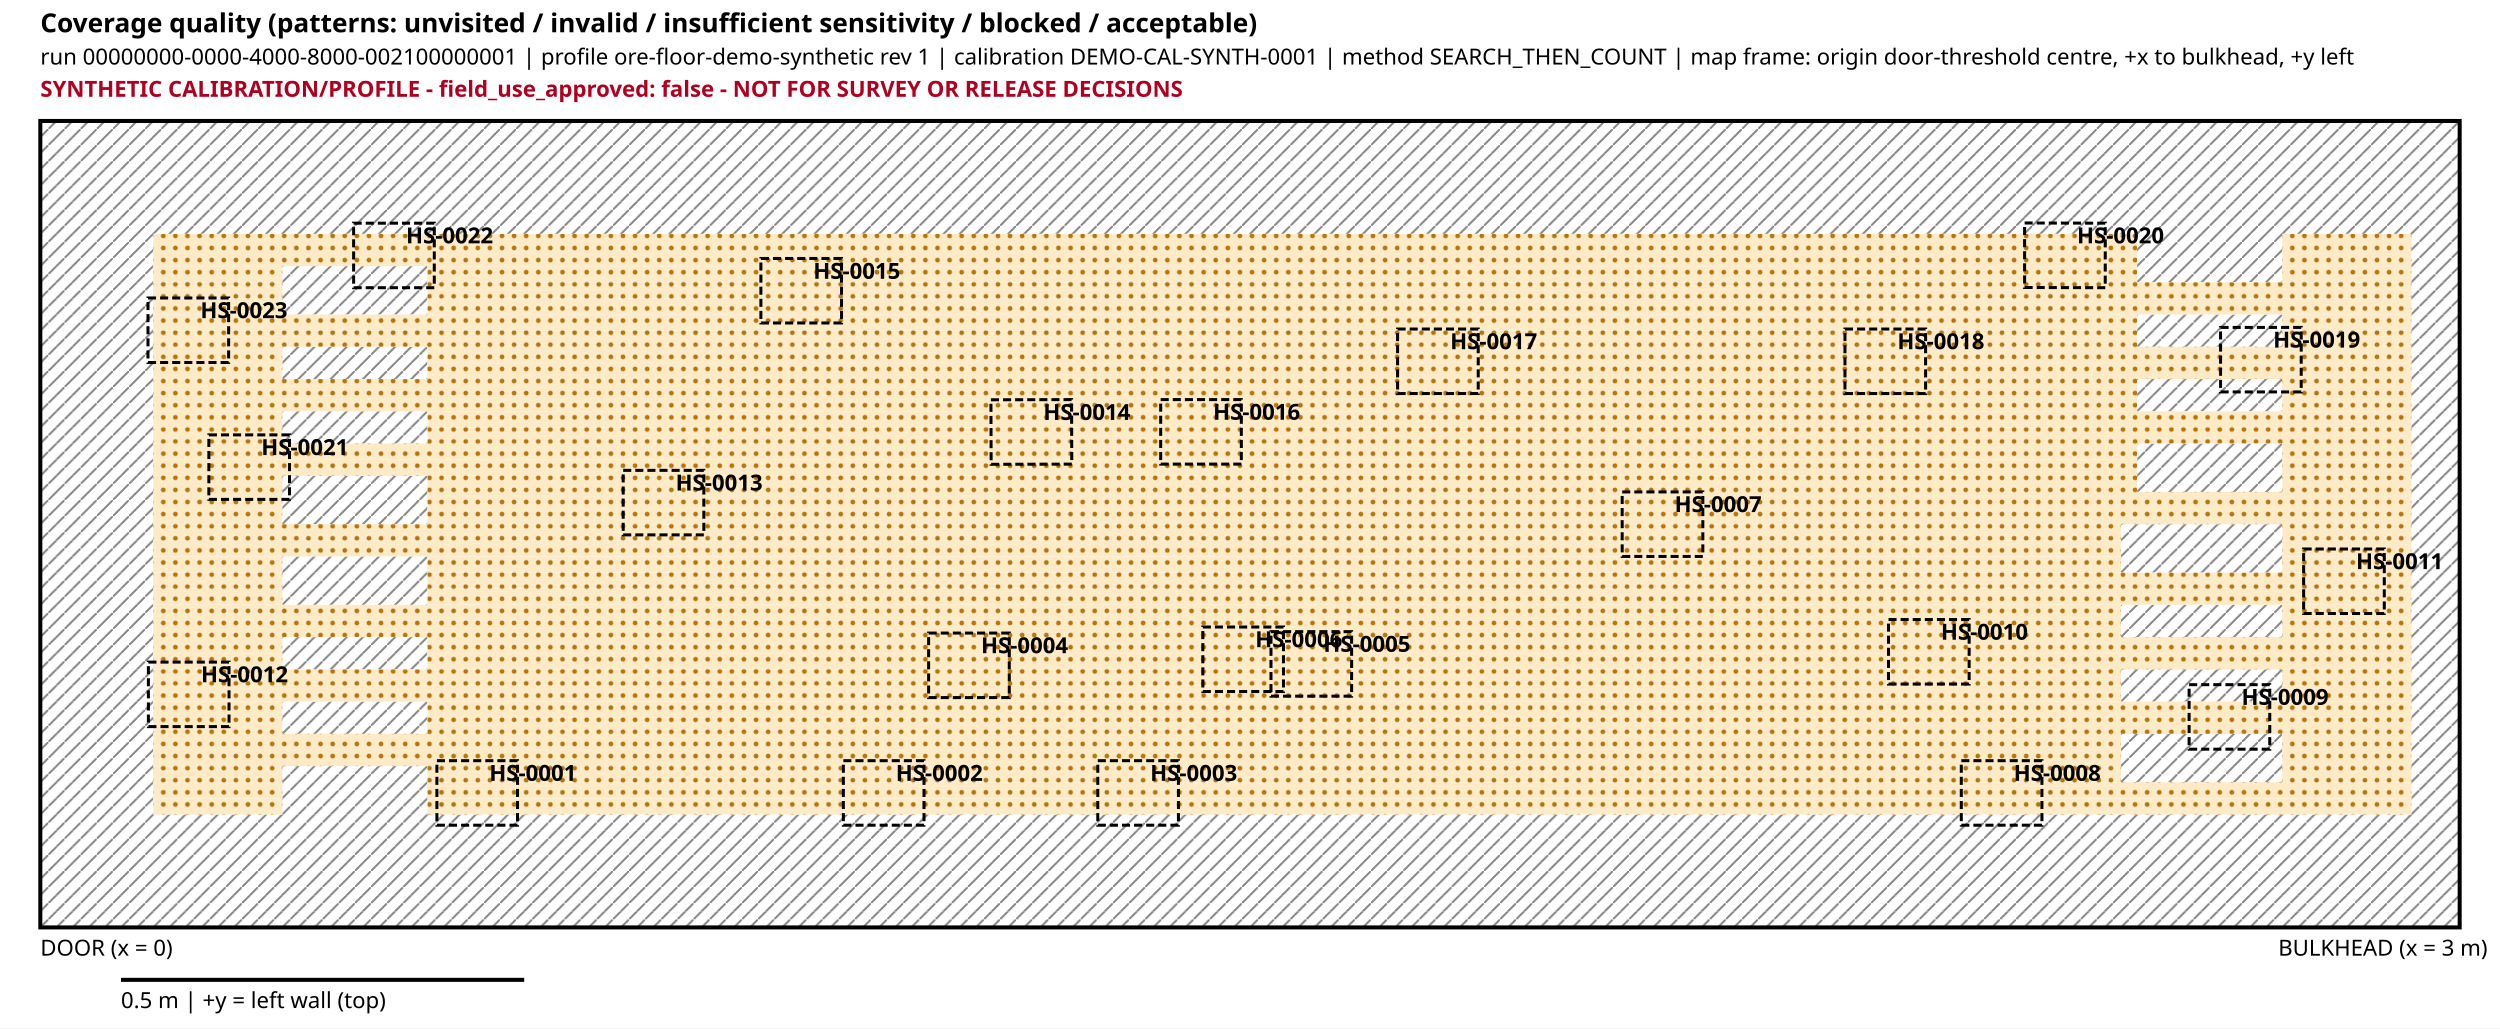
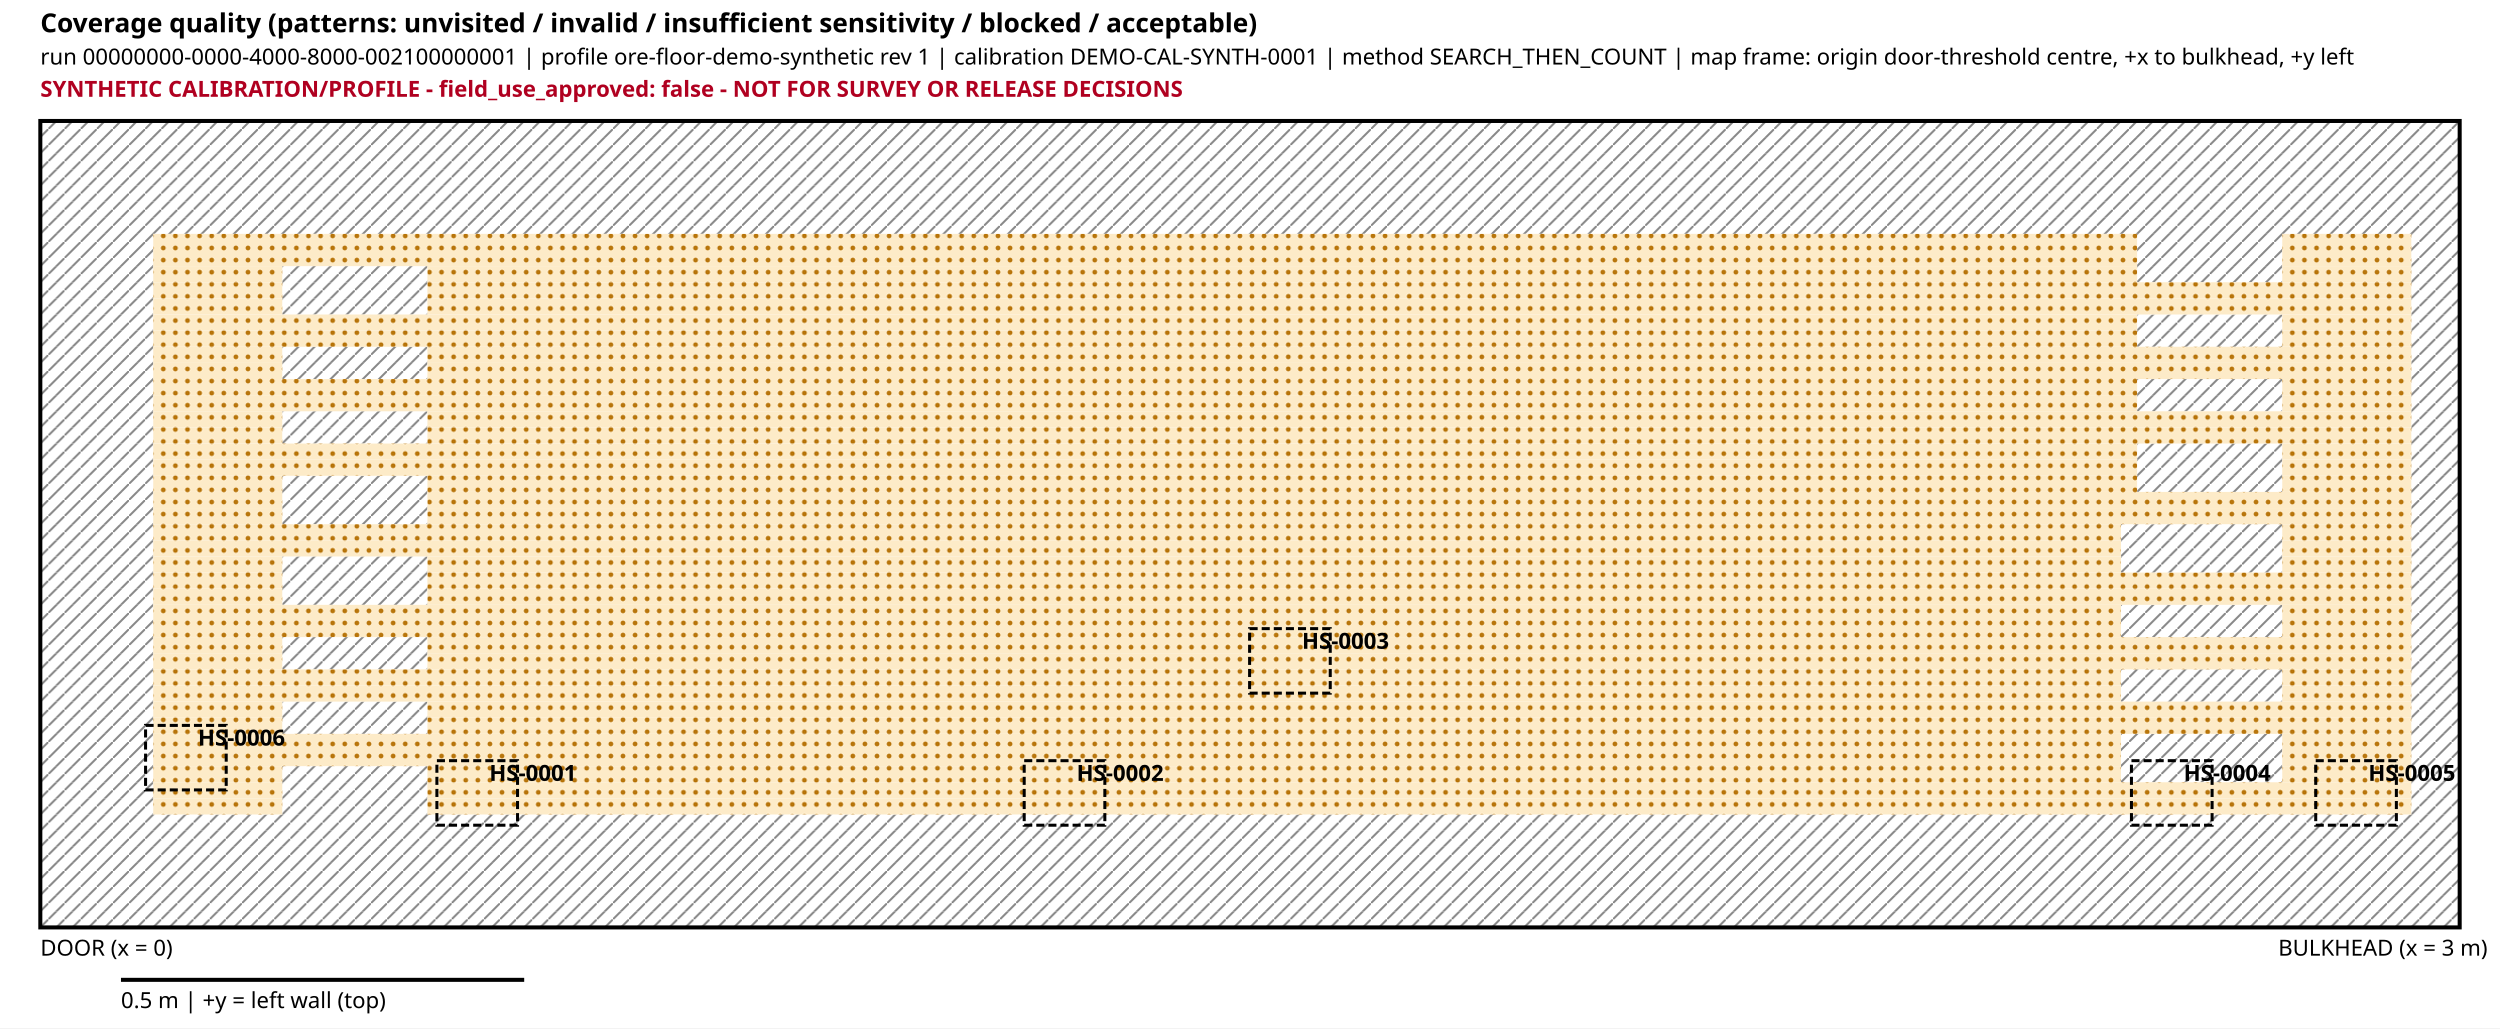
<svg xmlns="http://www.w3.org/2000/svg" width="1240" height="510" viewBox="0 0 1240 510" font-family="sans-serif" font-size="11">
  <defs>
    <pattern id="p-UNVISITED" width="8" height="8" patternUnits="userSpaceOnUse">
      <rect width="8" height="8" fill="#fff" />
      <path d="M0 8L8 0" stroke="#888" stroke-width="1" />
    </pattern>
    <pattern id="p-INVALID_DATA" width="8" height="8" patternUnits="userSpaceOnUse">
      <rect width="8" height="8" fill="#f6d5d5" />
      <path d="M0 0L8 8M0 8L8 0" stroke="#c83c3c" stroke-width="1" />
    </pattern>
    <pattern id="p-INSUFFICIENT_SENSITIVITY" width="6" height="6" patternUnits="userSpaceOnUse">
      <rect width="6" height="6" fill="#fdebc8" />
      <circle cx="3" cy="3" r="1.2" fill="#b9770e" />
    </pattern>
    <pattern id="p-BLOCKED" width="8" height="8" patternUnits="userSpaceOnUse">
      <rect width="8" height="8" fill="#e4dcf0" />
      <path d="M0 4H8" stroke="#785aa0" stroke-width="2" />
    </pattern>
    <pattern id="p-EXCLUDED" width="8" height="8" patternUnits="userSpaceOnUse">
      <rect width="8" height="8" fill="#5a5a5a" />
    </pattern>
    <pattern id="p-ACCEPTABLE" width="8" height="8" patternUnits="userSpaceOnUse">
      <rect width="8" height="8" fill="#2e8b57" />
    </pattern>
  </defs>
  <rect width="1240" height="510" fill="#fff" />
  <text x="20" y="16" font-size="13" font-weight="bold">Coverage quality (patterns: unvisited / invalid / insufficient sensitivity / blocked / acceptable)</text>
  <text x="20" y="32">run 00000000-0000-4000-8000-002100000001 | profile ore-floor-demo-synthetic rev 1 | calibration DEMO-CAL-SYNTH-0001 | method SEARCH_THEN_COUNT | map frame: origin door-threshold centre, +x to bulkhead, +y left</text>
  <text x="20" y="48" fill="#b00020" font-weight="bold">SYNTHETIC CALIBRATION/PROFILE - field_use_approved: false - NOT FOR SURVEY OR RELEASE DECISIONS</text>
  <rect x="20.0" y="452.0" width="1200.0" height="8.0" fill="url(#p-UNVISITED)" />
  <rect x="20.0" y="444.0" width="1200.0" height="8.0" fill="url(#p-UNVISITED)" />
  <rect x="20.0" y="436.0" width="1200.0" height="8.0" fill="url(#p-UNVISITED)" />
  <rect x="20.0" y="428.0" width="1200.0" height="8.0" fill="url(#p-UNVISITED)" />
  <rect x="20.0" y="420.0" width="1200.0" height="8.0" fill="url(#p-UNVISITED)" />
  <rect x="20.0" y="412.0" width="1200.0" height="8.0" fill="url(#p-UNVISITED)" />
  <rect x="20.0" y="404.0" width="1200.0" height="8.0" fill="url(#p-UNVISITED)" />
  <rect x="20.0" y="396.0" width="56.0" height="8.0" fill="url(#p-UNVISITED)" />
  <rect x="140.0" y="396.0" width="72.0" height="8.0" fill="url(#p-UNVISITED)" />
  <rect x="1196.0" y="396.0" width="24.0" height="8.0" fill="url(#p-UNVISITED)" />
  <rect x="20.0" y="388.0" width="56.0" height="8.0" fill="url(#p-UNVISITED)" />
  <rect x="140.0" y="388.0" width="72.0" height="8.0" fill="url(#p-UNVISITED)" />
  <rect x="1196.0" y="388.0" width="24.0" height="8.0" fill="url(#p-UNVISITED)" />
  <rect x="20.0" y="380.0" width="56.0" height="8.0" fill="url(#p-UNVISITED)" />
  <rect x="140.0" y="380.0" width="72.0" height="8.0" fill="url(#p-UNVISITED)" />
  <rect x="1052.0" y="380.0" width="80.0" height="8.0" fill="url(#p-UNVISITED)" />
  <rect x="1196.0" y="380.0" width="24.0" height="8.0" fill="url(#p-UNVISITED)" />
  <rect x="20.0" y="372.0" width="56.0" height="8.0" fill="url(#p-UNVISITED)" />
  <rect x="1052.0" y="372.0" width="80.0" height="8.0" fill="url(#p-UNVISITED)" />
  <rect x="1196.0" y="372.0" width="24.0" height="8.0" fill="url(#p-UNVISITED)" />
  <rect x="20.0" y="364.0" width="56.0" height="8.0" fill="url(#p-UNVISITED)" />
  <rect x="1052.0" y="364.0" width="80.0" height="8.0" fill="url(#p-UNVISITED)" />
  <rect x="1196.0" y="364.0" width="24.0" height="8.0" fill="url(#p-UNVISITED)" />
  <rect x="20.0" y="356.0" width="56.0" height="8.0" fill="url(#p-UNVISITED)" />
  <rect x="140.0" y="356.0" width="72.0" height="8.0" fill="url(#p-UNVISITED)" />
  <rect x="1196.0" y="356.0" width="24.0" height="8.0" fill="url(#p-UNVISITED)" />
  <rect x="20.0" y="348.0" width="56.0" height="8.0" fill="url(#p-UNVISITED)" />
  <rect x="140.0" y="348.0" width="72.0" height="8.0" fill="url(#p-UNVISITED)" />
  <rect x="1196.0" y="348.0" width="24.0" height="8.0" fill="url(#p-UNVISITED)" />
  <rect x="20.0" y="340.0" width="56.0" height="8.0" fill="url(#p-UNVISITED)" />
  <rect x="1052.0" y="340.0" width="80.0" height="8.0" fill="url(#p-UNVISITED)" />
  <rect x="1196.0" y="340.0" width="24.0" height="8.0" fill="url(#p-UNVISITED)" />
  <rect x="20.0" y="332.0" width="56.0" height="8.0" fill="url(#p-UNVISITED)" />
  <rect x="1052.0" y="332.0" width="80.0" height="8.0" fill="url(#p-UNVISITED)" />
  <rect x="1196.0" y="332.0" width="24.0" height="8.0" fill="url(#p-UNVISITED)" />
  <rect x="20.0" y="324.0" width="56.0" height="8.0" fill="url(#p-UNVISITED)" />
  <rect x="140.0" y="324.0" width="72.0" height="8.0" fill="url(#p-UNVISITED)" />
  <rect x="1196.0" y="324.0" width="24.0" height="8.0" fill="url(#p-UNVISITED)" />
  <rect x="20.0" y="316.0" width="56.0" height="8.0" fill="url(#p-UNVISITED)" />
  <rect x="140.0" y="316.0" width="72.0" height="8.0" fill="url(#p-UNVISITED)" />
  <rect x="1196.0" y="316.0" width="24.0" height="8.0" fill="url(#p-UNVISITED)" />
  <rect x="20.0" y="308.0" width="56.0" height="8.0" fill="url(#p-UNVISITED)" />
  <rect x="1052.0" y="308.0" width="80.0" height="8.0" fill="url(#p-UNVISITED)" />
  <rect x="1196.0" y="308.0" width="24.0" height="8.0" fill="url(#p-UNVISITED)" />
  <rect x="20.0" y="300.0" width="56.0" height="8.0" fill="url(#p-UNVISITED)" />
  <rect x="1052.0" y="300.0" width="80.0" height="8.0" fill="url(#p-UNVISITED)" />
  <rect x="1196.0" y="300.0" width="24.0" height="8.0" fill="url(#p-UNVISITED)" />
  <rect x="20.0" y="292.0" width="56.0" height="8.0" fill="url(#p-UNVISITED)" />
  <rect x="140.0" y="292.0" width="72.0" height="8.0" fill="url(#p-UNVISITED)" />
  <rect x="1196.0" y="292.0" width="24.0" height="8.0" fill="url(#p-UNVISITED)" />
  <rect x="20.0" y="284.0" width="56.0" height="8.0" fill="url(#p-UNVISITED)" />
  <rect x="140.0" y="284.0" width="72.0" height="8.0" fill="url(#p-UNVISITED)" />
  <rect x="1196.0" y="284.0" width="24.0" height="8.0" fill="url(#p-UNVISITED)" />
  <rect x="20.0" y="276.0" width="56.0" height="8.0" fill="url(#p-UNVISITED)" />
  <rect x="140.0" y="276.0" width="72.0" height="8.0" fill="url(#p-UNVISITED)" />
  <rect x="1052.0" y="276.0" width="80.0" height="8.0" fill="url(#p-UNVISITED)" />
  <rect x="1196.0" y="276.0" width="24.0" height="8.0" fill="url(#p-UNVISITED)" />
  <rect x="20.0" y="268.0" width="56.0" height="8.0" fill="url(#p-UNVISITED)" />
  <rect x="1052.0" y="268.0" width="80.0" height="8.0" fill="url(#p-UNVISITED)" />
  <rect x="1196.0" y="268.0" width="24.0" height="8.0" fill="url(#p-UNVISITED)" />
  <rect x="20.0" y="260.0" width="56.0" height="8.0" fill="url(#p-UNVISITED)" />
  <rect x="1052.0" y="260.0" width="80.0" height="8.0" fill="url(#p-UNVISITED)" />
  <rect x="1196.0" y="260.0" width="24.0" height="8.0" fill="url(#p-UNVISITED)" />
  <rect x="20.0" y="252.0" width="56.0" height="8.0" fill="url(#p-UNVISITED)" />
  <rect x="140.0" y="252.0" width="72.0" height="8.0" fill="url(#p-UNVISITED)" />
  <rect x="1196.0" y="252.0" width="24.0" height="8.0" fill="url(#p-UNVISITED)" />
  <rect x="20.0" y="244.0" width="56.0" height="8.0" fill="url(#p-UNVISITED)" />
  <rect x="140.0" y="244.0" width="72.0" height="8.0" fill="url(#p-UNVISITED)" />
  <rect x="1196.0" y="244.0" width="24.0" height="8.0" fill="url(#p-UNVISITED)" />
  <rect x="20.0" y="236.0" width="56.0" height="8.0" fill="url(#p-UNVISITED)" />
  <rect x="140.0" y="236.0" width="72.0" height="8.0" fill="url(#p-UNVISITED)" />
  <rect x="1060.0" y="236.0" width="72.0" height="8.0" fill="url(#p-UNVISITED)" />
  <rect x="1196.0" y="236.0" width="24.0" height="8.0" fill="url(#p-UNVISITED)" />
  <rect x="20.0" y="228.0" width="56.0" height="8.0" fill="url(#p-UNVISITED)" />
  <rect x="1060.0" y="228.0" width="72.0" height="8.0" fill="url(#p-UNVISITED)" />
  <rect x="1196.0" y="228.0" width="24.0" height="8.0" fill="url(#p-UNVISITED)" />
  <rect x="20.0" y="220.0" width="56.0" height="8.0" fill="url(#p-UNVISITED)" />
  <rect x="1060.0" y="220.0" width="72.0" height="8.0" fill="url(#p-UNVISITED)" />
  <rect x="1196.0" y="220.0" width="24.0" height="8.0" fill="url(#p-UNVISITED)" />
  <rect x="20.0" y="212.0" width="56.0" height="8.0" fill="url(#p-UNVISITED)" />
  <rect x="140.0" y="212.0" width="72.0" height="8.0" fill="url(#p-UNVISITED)" />
  <rect x="1196.0" y="212.0" width="24.0" height="8.0" fill="url(#p-UNVISITED)" />
  <rect x="20.0" y="204.0" width="56.0" height="8.0" fill="url(#p-UNVISITED)" />
  <rect x="140.0" y="204.0" width="72.0" height="8.0" fill="url(#p-UNVISITED)" />
  <rect x="1196.0" y="204.0" width="24.0" height="8.0" fill="url(#p-UNVISITED)" />
  <rect x="20.0" y="196.0" width="56.0" height="8.0" fill="url(#p-UNVISITED)" />
  <rect x="1060.0" y="196.0" width="72.0" height="8.0" fill="url(#p-UNVISITED)" />
  <rect x="1196.0" y="196.0" width="24.0" height="8.0" fill="url(#p-UNVISITED)" />
  <rect x="20.0" y="188.0" width="56.0" height="8.0" fill="url(#p-UNVISITED)" />
  <rect x="1060.0" y="188.0" width="72.0" height="8.0" fill="url(#p-UNVISITED)" />
  <rect x="1196.0" y="188.0" width="24.0" height="8.0" fill="url(#p-UNVISITED)" />
  <rect x="20.0" y="180.0" width="56.0" height="8.0" fill="url(#p-UNVISITED)" />
  <rect x="140.0" y="180.0" width="72.0" height="8.0" fill="url(#p-UNVISITED)" />
  <rect x="1196.0" y="180.0" width="24.0" height="8.0" fill="url(#p-UNVISITED)" />
  <rect x="20.0" y="172.0" width="56.0" height="8.0" fill="url(#p-UNVISITED)" />
  <rect x="140.0" y="172.0" width="72.0" height="8.0" fill="url(#p-UNVISITED)" />
  <rect x="1196.0" y="172.0" width="24.0" height="8.0" fill="url(#p-UNVISITED)" />
  <rect x="20.0" y="164.0" width="56.0" height="8.0" fill="url(#p-UNVISITED)" />
  <rect x="1060.0" y="164.0" width="72.0" height="8.0" fill="url(#p-UNVISITED)" />
  <rect x="1196.0" y="164.0" width="24.0" height="8.0" fill="url(#p-UNVISITED)" />
  <rect x="20.0" y="156.0" width="56.0" height="8.0" fill="url(#p-UNVISITED)" />
  <rect x="1060.0" y="156.0" width="72.0" height="8.0" fill="url(#p-UNVISITED)" />
  <rect x="1196.0" y="156.0" width="24.0" height="8.0" fill="url(#p-UNVISITED)" />
  <rect x="20.0" y="148.0" width="56.0" height="8.0" fill="url(#p-UNVISITED)" />
  <rect x="140.0" y="148.0" width="72.0" height="8.0" fill="url(#p-UNVISITED)" />
  <rect x="1196.0" y="148.0" width="24.0" height="8.0" fill="url(#p-UNVISITED)" />
  <rect x="20.0" y="140.0" width="56.0" height="8.0" fill="url(#p-UNVISITED)" />
  <rect x="140.0" y="140.0" width="72.0" height="8.0" fill="url(#p-UNVISITED)" />
  <rect x="1196.0" y="140.0" width="24.0" height="8.0" fill="url(#p-UNVISITED)" />
  <rect x="20.0" y="132.0" width="56.0" height="8.0" fill="url(#p-UNVISITED)" />
  <rect x="140.0" y="132.0" width="72.0" height="8.0" fill="url(#p-UNVISITED)" />
  <rect x="1060.0" y="132.0" width="72.0" height="8.0" fill="url(#p-UNVISITED)" />
  <rect x="1196.0" y="132.0" width="24.0" height="8.0" fill="url(#p-UNVISITED)" />
  <rect x="20.0" y="124.0" width="56.0" height="8.0" fill="url(#p-UNVISITED)" />
  <rect x="1060.0" y="124.0" width="72.0" height="8.0" fill="url(#p-UNVISITED)" />
  <rect x="1196.0" y="124.0" width="24.0" height="8.0" fill="url(#p-UNVISITED)" />
  <rect x="20.0" y="116.0" width="56.0" height="8.0" fill="url(#p-UNVISITED)" />
  <rect x="1060.0" y="116.0" width="72.0" height="8.0" fill="url(#p-UNVISITED)" />
  <rect x="1196.0" y="116.0" width="24.0" height="8.0" fill="url(#p-UNVISITED)" />
  <rect x="20.0" y="108.0" width="1200.0" height="8.0" fill="url(#p-UNVISITED)" />
  <rect x="20.0" y="100.0" width="1200.0" height="8.0" fill="url(#p-UNVISITED)" />
  <rect x="20.0" y="92.0" width="1200.0" height="8.0" fill="url(#p-UNVISITED)" />
  <rect x="20.0" y="84.0" width="1200.0" height="8.0" fill="url(#p-UNVISITED)" />
  <rect x="20.0" y="76.0" width="1200.0" height="8.0" fill="url(#p-UNVISITED)" />
  <rect x="20.0" y="68.0" width="1200.0" height="8.0" fill="url(#p-UNVISITED)" />
  <rect x="20.0" y="60.0" width="1200.0" height="8.0" fill="url(#p-UNVISITED)" />
  <rect x="76.0" y="396.0" width="64.0" height="8.0" fill="url(#p-INSUFFICIENT_SENSITIVITY)" />
  <rect x="212.0" y="396.0" width="984.0" height="8.0" fill="url(#p-INSUFFICIENT_SENSITIVITY)" />
  <rect x="76.0" y="388.0" width="64.0" height="8.0" fill="url(#p-INSUFFICIENT_SENSITIVITY)" />
  <rect x="212.0" y="388.0" width="984.0" height="8.0" fill="url(#p-INSUFFICIENT_SENSITIVITY)" />
  <rect x="76.0" y="380.0" width="64.0" height="8.0" fill="url(#p-INSUFFICIENT_SENSITIVITY)" />
  <rect x="212.0" y="380.0" width="840.0" height="8.0" fill="url(#p-INSUFFICIENT_SENSITIVITY)" />
  <rect x="1132.0" y="380.0" width="64.0" height="8.0" fill="url(#p-INSUFFICIENT_SENSITIVITY)" />
  <rect x="76.0" y="372.0" width="976.0" height="8.0" fill="url(#p-INSUFFICIENT_SENSITIVITY)" />
  <rect x="1132.0" y="372.0" width="64.0" height="8.0" fill="url(#p-INSUFFICIENT_SENSITIVITY)" />
  <rect x="76.0" y="364.0" width="976.0" height="8.0" fill="url(#p-INSUFFICIENT_SENSITIVITY)" />
  <rect x="1132.0" y="364.0" width="64.0" height="8.0" fill="url(#p-INSUFFICIENT_SENSITIVITY)" />
  <rect x="76.0" y="356.0" width="64.0" height="8.0" fill="url(#p-INSUFFICIENT_SENSITIVITY)" />
  <rect x="212.0" y="356.0" width="984.0" height="8.0" fill="url(#p-INSUFFICIENT_SENSITIVITY)" />
  <rect x="76.0" y="348.0" width="64.0" height="8.0" fill="url(#p-INSUFFICIENT_SENSITIVITY)" />
  <rect x="212.0" y="348.0" width="984.0" height="8.0" fill="url(#p-INSUFFICIENT_SENSITIVITY)" />
  <rect x="76.0" y="340.0" width="976.0" height="8.0" fill="url(#p-INSUFFICIENT_SENSITIVITY)" />
  <rect x="1132.0" y="340.0" width="64.0" height="8.0" fill="url(#p-INSUFFICIENT_SENSITIVITY)" />
  <rect x="76.0" y="332.0" width="976.0" height="8.0" fill="url(#p-INSUFFICIENT_SENSITIVITY)" />
  <rect x="1132.0" y="332.0" width="64.0" height="8.0" fill="url(#p-INSUFFICIENT_SENSITIVITY)" />
  <rect x="76.0" y="324.0" width="64.0" height="8.0" fill="url(#p-INSUFFICIENT_SENSITIVITY)" />
  <rect x="212.0" y="324.0" width="984.0" height="8.0" fill="url(#p-INSUFFICIENT_SENSITIVITY)" />
  <rect x="76.0" y="316.0" width="64.0" height="8.0" fill="url(#p-INSUFFICIENT_SENSITIVITY)" />
  <rect x="212.0" y="316.0" width="984.0" height="8.0" fill="url(#p-INSUFFICIENT_SENSITIVITY)" />
  <rect x="76.0" y="308.0" width="976.0" height="8.0" fill="url(#p-INSUFFICIENT_SENSITIVITY)" />
  <rect x="1132.0" y="308.0" width="64.0" height="8.0" fill="url(#p-INSUFFICIENT_SENSITIVITY)" />
  <rect x="76.0" y="300.0" width="976.0" height="8.0" fill="url(#p-INSUFFICIENT_SENSITIVITY)" />
  <rect x="1132.0" y="300.0" width="64.0" height="8.0" fill="url(#p-INSUFFICIENT_SENSITIVITY)" />
  <rect x="76.0" y="292.0" width="64.0" height="8.0" fill="url(#p-INSUFFICIENT_SENSITIVITY)" />
  <rect x="212.0" y="292.0" width="984.0" height="8.0" fill="url(#p-INSUFFICIENT_SENSITIVITY)" />
  <rect x="76.0" y="284.0" width="64.0" height="8.0" fill="url(#p-INSUFFICIENT_SENSITIVITY)" />
  <rect x="212.0" y="284.0" width="984.0" height="8.0" fill="url(#p-INSUFFICIENT_SENSITIVITY)" />
  <rect x="76.0" y="276.0" width="64.0" height="8.0" fill="url(#p-INSUFFICIENT_SENSITIVITY)" />
  <rect x="212.0" y="276.0" width="840.0" height="8.0" fill="url(#p-INSUFFICIENT_SENSITIVITY)" />
  <rect x="1132.0" y="276.0" width="64.0" height="8.0" fill="url(#p-INSUFFICIENT_SENSITIVITY)" />
  <rect x="76.0" y="268.0" width="976.0" height="8.0" fill="url(#p-INSUFFICIENT_SENSITIVITY)" />
  <rect x="1132.0" y="268.0" width="64.0" height="8.0" fill="url(#p-INSUFFICIENT_SENSITIVITY)" />
  <rect x="76.0" y="260.0" width="976.0" height="8.0" fill="url(#p-INSUFFICIENT_SENSITIVITY)" />
  <rect x="1132.0" y="260.0" width="64.0" height="8.0" fill="url(#p-INSUFFICIENT_SENSITIVITY)" />
  <rect x="76.0" y="252.0" width="64.0" height="8.0" fill="url(#p-INSUFFICIENT_SENSITIVITY)" />
  <rect x="212.0" y="252.0" width="984.0" height="8.0" fill="url(#p-INSUFFICIENT_SENSITIVITY)" />
  <rect x="76.0" y="244.0" width="64.0" height="8.0" fill="url(#p-INSUFFICIENT_SENSITIVITY)" />
  <rect x="212.0" y="244.0" width="984.0" height="8.0" fill="url(#p-INSUFFICIENT_SENSITIVITY)" />
  <rect x="76.0" y="236.0" width="64.0" height="8.0" fill="url(#p-INSUFFICIENT_SENSITIVITY)" />
  <rect x="212.0" y="236.0" width="848.0" height="8.0" fill="url(#p-INSUFFICIENT_SENSITIVITY)" />
  <rect x="1132.0" y="236.0" width="64.0" height="8.0" fill="url(#p-INSUFFICIENT_SENSITIVITY)" />
  <rect x="76.0" y="228.0" width="984.0" height="8.0" fill="url(#p-INSUFFICIENT_SENSITIVITY)" />
  <rect x="1132.0" y="228.0" width="64.0" height="8.0" fill="url(#p-INSUFFICIENT_SENSITIVITY)" />
  <rect x="76.0" y="220.0" width="984.0" height="8.0" fill="url(#p-INSUFFICIENT_SENSITIVITY)" />
  <rect x="1132.0" y="220.0" width="64.0" height="8.0" fill="url(#p-INSUFFICIENT_SENSITIVITY)" />
  <rect x="76.0" y="212.0" width="64.0" height="8.0" fill="url(#p-INSUFFICIENT_SENSITIVITY)" />
  <rect x="212.0" y="212.0" width="984.0" height="8.0" fill="url(#p-INSUFFICIENT_SENSITIVITY)" />
  <rect x="76.0" y="204.0" width="64.0" height="8.0" fill="url(#p-INSUFFICIENT_SENSITIVITY)" />
  <rect x="212.0" y="204.0" width="984.0" height="8.0" fill="url(#p-INSUFFICIENT_SENSITIVITY)" />
  <rect x="76.0" y="196.0" width="984.0" height="8.0" fill="url(#p-INSUFFICIENT_SENSITIVITY)" />
  <rect x="1132.0" y="196.0" width="64.0" height="8.0" fill="url(#p-INSUFFICIENT_SENSITIVITY)" />
  <rect x="76.0" y="188.0" width="984.0" height="8.0" fill="url(#p-INSUFFICIENT_SENSITIVITY)" />
  <rect x="1132.0" y="188.0" width="64.0" height="8.0" fill="url(#p-INSUFFICIENT_SENSITIVITY)" />
  <rect x="76.0" y="180.0" width="64.0" height="8.0" fill="url(#p-INSUFFICIENT_SENSITIVITY)" />
  <rect x="212.0" y="180.0" width="984.0" height="8.0" fill="url(#p-INSUFFICIENT_SENSITIVITY)" />
  <rect x="76.0" y="172.0" width="64.0" height="8.0" fill="url(#p-INSUFFICIENT_SENSITIVITY)" />
  <rect x="212.0" y="172.0" width="984.0" height="8.0" fill="url(#p-INSUFFICIENT_SENSITIVITY)" />
  <rect x="76.0" y="164.0" width="984.0" height="8.0" fill="url(#p-INSUFFICIENT_SENSITIVITY)" />
  <rect x="1132.0" y="164.0" width="64.0" height="8.0" fill="url(#p-INSUFFICIENT_SENSITIVITY)" />
  <rect x="76.0" y="156.0" width="984.0" height="8.0" fill="url(#p-INSUFFICIENT_SENSITIVITY)" />
  <rect x="1132.0" y="156.0" width="64.0" height="8.0" fill="url(#p-INSUFFICIENT_SENSITIVITY)" />
  <rect x="76.0" y="148.0" width="64.0" height="8.0" fill="url(#p-INSUFFICIENT_SENSITIVITY)" />
  <rect x="212.0" y="148.0" width="984.0" height="8.0" fill="url(#p-INSUFFICIENT_SENSITIVITY)" />
  <rect x="76.0" y="140.0" width="64.0" height="8.0" fill="url(#p-INSUFFICIENT_SENSITIVITY)" />
  <rect x="212.0" y="140.0" width="984.0" height="8.0" fill="url(#p-INSUFFICIENT_SENSITIVITY)" />
  <rect x="76.0" y="132.0" width="64.0" height="8.0" fill="url(#p-INSUFFICIENT_SENSITIVITY)" />
  <rect x="212.0" y="132.0" width="848.0" height="8.0" fill="url(#p-INSUFFICIENT_SENSITIVITY)" />
  <rect x="1132.0" y="132.0" width="64.0" height="8.0" fill="url(#p-INSUFFICIENT_SENSITIVITY)" />
  <rect x="76.0" y="124.0" width="984.0" height="8.0" fill="url(#p-INSUFFICIENT_SENSITIVITY)" />
  <rect x="1132.0" y="124.0" width="64.0" height="8.0" fill="url(#p-INSUFFICIENT_SENSITIVITY)" />
  <rect x="76.0" y="116.0" width="984.0" height="8.0" fill="url(#p-INSUFFICIENT_SENSITIVITY)" />
  <rect x="1132.0" y="116.0" width="64.0" height="8.0" fill="url(#p-INSUFFICIENT_SENSITIVITY)" />
  <rect x="20.0" y="60.0" width="1200.0" height="400.0" fill="none" stroke="#000" stroke-width="2" />
  <text x="20.0" y="474.0">DOOR (x = 0)</text>
  <text x="1130.0" y="474.0">BULKHEAD (x = 3 m)</text>
  <line x1="60.0" y1="486.0" x2="260.0" y2="486.0" stroke="#000" stroke-width="2" />
  <text x="60.0" y="500.0">0.5 m | +y = left wall (top)</text>
  <polygon points="216.7,409.3 256.7,409.3 256.7,377.3 216.7,377.3" fill="none" stroke="#000" stroke-width="1.5" stroke-dasharray="4 2" />
  <text x="242.7" y="387.3" font-weight="bold">HS-0001</text>
-   <polygon points="418.3,409.3 458.3,409.3 458.3,377.3 418.3,377.3" fill="none" stroke="#000" stroke-width="1.5" stroke-dasharray="4 2" />
-   <text x="444.3" y="387.3" font-weight="bold">HS-0002</text>
-   <polygon points="544.5,409.3 584.5,409.3 584.5,377.3 544.5,377.3" fill="none" stroke="#000" stroke-width="1.5" stroke-dasharray="4 2" />
-   <text x="570.5" y="387.3" font-weight="bold">HS-0003</text>
-   <polygon points="460.6,346.0 500.6,346.0 500.6,314.0 460.6,314.0" fill="none" stroke="#000" stroke-width="1.5" stroke-dasharray="4 2" />
-   <text x="486.6" y="324.0" font-weight="bold">HS-0004</text>
-   <polygon points="630.4,345.3 670.4,345.3 670.4,313.3 630.4,313.3" fill="none" stroke="#000" stroke-width="1.5" stroke-dasharray="4 2" />
-   <text x="656.4" y="323.3" font-weight="bold">HS-0005</text>
-   <polygon points="596.6,343.0 636.6,343.0 636.6,311.0 596.6,311.0" fill="none" stroke="#000" stroke-width="1.5" stroke-dasharray="4 2" />
-   <text x="622.6" y="321.0" font-weight="bold">HS-0006</text>
-   <polygon points="804.6,276.0 844.6,276.0 844.6,244.0 804.6,244.0" fill="none" stroke="#000" stroke-width="1.5" stroke-dasharray="4 2" />
-   <text x="830.6" y="254.0" font-weight="bold">HS-0007</text>
-   <polygon points="972.8,409.3 1012.8,409.3 1012.8,377.3 972.8,377.3" fill="none" stroke="#000" stroke-width="1.5" stroke-dasharray="4 2" />
-   <text x="998.8" y="387.3" font-weight="bold">HS-0008</text>
-   <polygon points="1085.8,371.6 1125.8,371.6 1125.8,339.6 1085.8,339.6" fill="none" stroke="#000" stroke-width="1.5" stroke-dasharray="4 2" />
-   <text x="1111.8" y="349.6" font-weight="bold">HS-0009</text>
-   <polygon points="936.7,339.3 976.7,339.3 976.7,307.3 936.7,307.3" fill="none" stroke="#000" stroke-width="1.5" stroke-dasharray="4 2" />
-   <text x="962.7" y="317.3" font-weight="bold">HS-0010</text>
-   <polygon points="1142.6,304.3 1182.6,304.3 1182.6,272.3 1142.6,272.3" fill="none" stroke="#000" stroke-width="1.5" stroke-dasharray="4 2" />
-   <text x="1168.6" y="282.3" font-weight="bold">HS-0011</text>
-   <polygon points="113.6,328.4 73.6,328.4 73.6,360.4 113.6,360.4" fill="none" stroke="#000" stroke-width="1.5" stroke-dasharray="4 2" />
-   <text x="99.7" y="338.4" font-weight="bold">HS-0012</text>
-   <polygon points="309.1,265.3 349.1,265.3 349.1,233.3 309.1,233.3" fill="none" stroke="#000" stroke-width="1.5" stroke-dasharray="4 2" />
-   <text x="335.1" y="243.3" font-weight="bold">HS-0013</text>
-   <polygon points="491.6,230.3 531.6,230.2 531.5,198.2 491.5,198.3" fill="none" stroke="#000" stroke-width="1.5" stroke-dasharray="4 2" />
-   <text x="517.5" y="208.3" font-weight="bold">HS-0014</text>
-   <polygon points="377.4,160.2 417.4,160.2 417.4,128.2 377.4,128.2" fill="none" stroke="#000" stroke-width="1.5" stroke-dasharray="4 2" />
-   <text x="403.4" y="138.3" font-weight="bold">HS-0015</text>
-   <polygon points="575.7,230.2 615.7,230.2 615.7,198.2 575.7,198.2" fill="none" stroke="#000" stroke-width="1.5" stroke-dasharray="4 2" />
-   <text x="601.7" y="208.2" font-weight="bold">HS-0016</text>
-   <polygon points="693.2,195.2 733.2,195.2 733.2,163.2 693.2,163.2" fill="none" stroke="#000" stroke-width="1.5" stroke-dasharray="4 2" />
-   <text x="719.3" y="173.2" font-weight="bold">HS-0017</text>
-   <polygon points="915.1,195.2 955.1,195.2 955.1,163.2 915.1,163.2" fill="none" stroke="#000" stroke-width="1.5" stroke-dasharray="4 2" />
-   <text x="941.1" y="173.2" font-weight="bold">HS-0018</text>
-   <polygon points="1101.4,194.4 1141.4,194.4 1141.4,162.4 1101.4,162.4" fill="none" stroke="#000" stroke-width="1.5" stroke-dasharray="4 2" />
-   <text x="1127.5" y="172.4" font-weight="bold">HS-0019</text>
-   <polygon points="1044.2,110.7 1004.2,110.6 1004.2,142.6 1044.2,142.7" fill="none" stroke="#000" stroke-width="1.5" stroke-dasharray="4 2" />
-   <text x="1030.2" y="120.7" font-weight="bold">HS-0020</text>
-   <polygon points="143.6,215.7 103.6,215.7 103.6,247.7 143.6,247.7" fill="none" stroke="#000" stroke-width="1.5" stroke-dasharray="4 2" />
-   <text x="129.6" y="225.7" font-weight="bold">HS-0021</text>
-   <polygon points="215.4,110.7 175.4,110.7 175.4,142.7 215.4,142.7" fill="none" stroke="#000" stroke-width="1.5" stroke-dasharray="4 2" />
-   <text x="201.4" y="120.7" font-weight="bold">HS-0022</text>
-   <polygon points="113.4,147.8 73.4,147.8 73.4,179.8 113.4,179.8" fill="none" stroke="#000" stroke-width="1.5" stroke-dasharray="4 2" />
-   <text x="99.4" y="157.8" font-weight="bold">HS-0023</text>
+   <polygon points="508.0,409.3 548.0,409.3 548.0,377.3 508.0,377.3" fill="none" stroke="#000" stroke-width="1.5" stroke-dasharray="4 2" />
+   <text x="534.0" y="387.3" font-weight="bold">HS-0002</text>
+   <polygon points="619.8,343.8 659.8,343.8 659.8,311.8 619.8,311.8" fill="none" stroke="#000" stroke-width="1.5" stroke-dasharray="4 2" />
+   <text x="645.8" y="321.8" font-weight="bold">HS-0003</text>
+   <polygon points="1057.2,409.3 1097.2,409.3 1097.2,377.3 1057.2,377.3" fill="none" stroke="#000" stroke-width="1.5" stroke-dasharray="4 2" />
+   <text x="1083.1" y="387.3" font-weight="bold">HS-0004</text>
+   <polygon points="1148.6,409.3 1188.6,409.3 1188.6,377.3 1148.6,377.3" fill="none" stroke="#000" stroke-width="1.5" stroke-dasharray="4 2" />
+   <text x="1174.7" y="387.3" font-weight="bold">HS-0005</text>
+   <polygon points="112.2,359.8 72.2,359.8 72.2,391.8 112.2,391.8" fill="none" stroke="#000" stroke-width="1.5" stroke-dasharray="4 2" />
+   <text x="98.2" y="369.8" font-weight="bold">HS-0006</text>
</svg>
